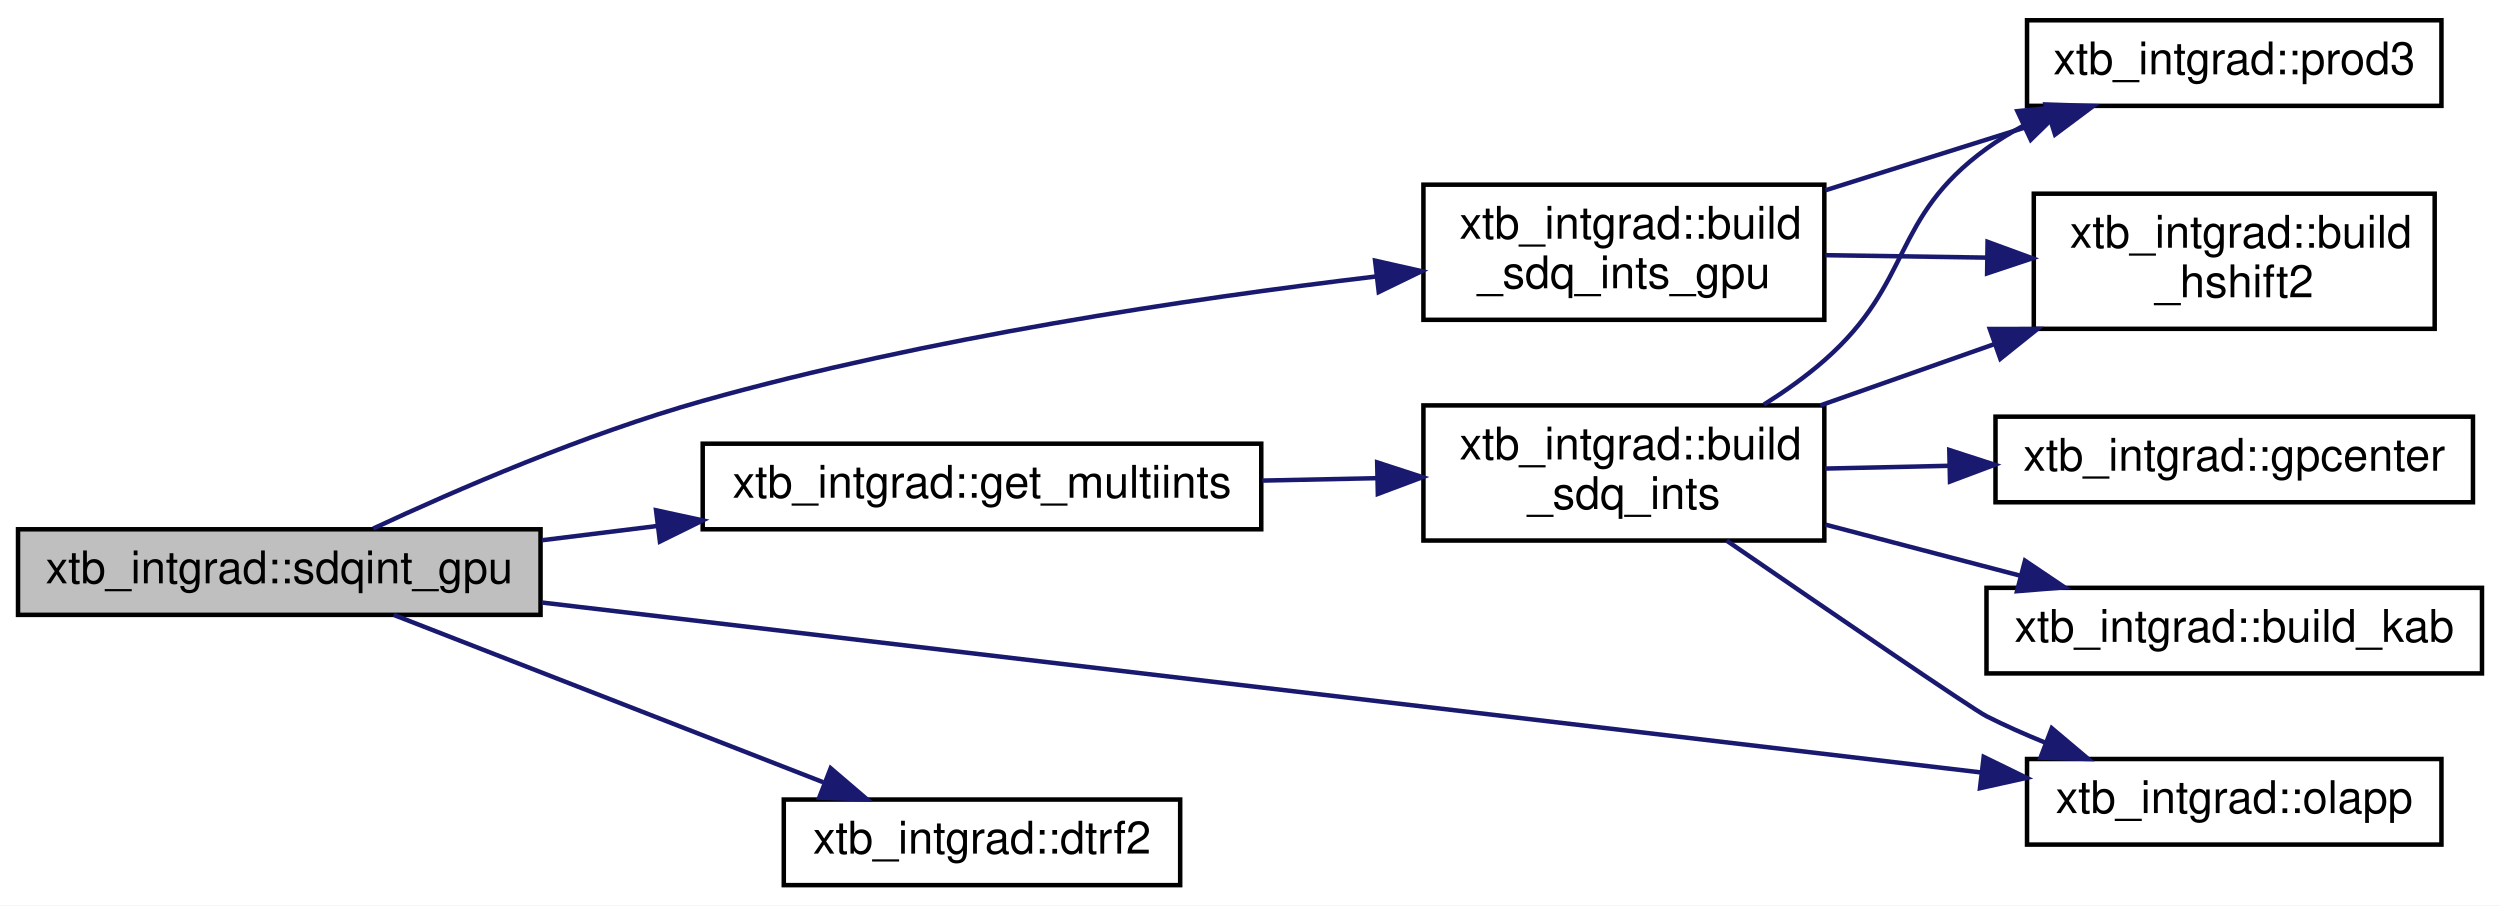
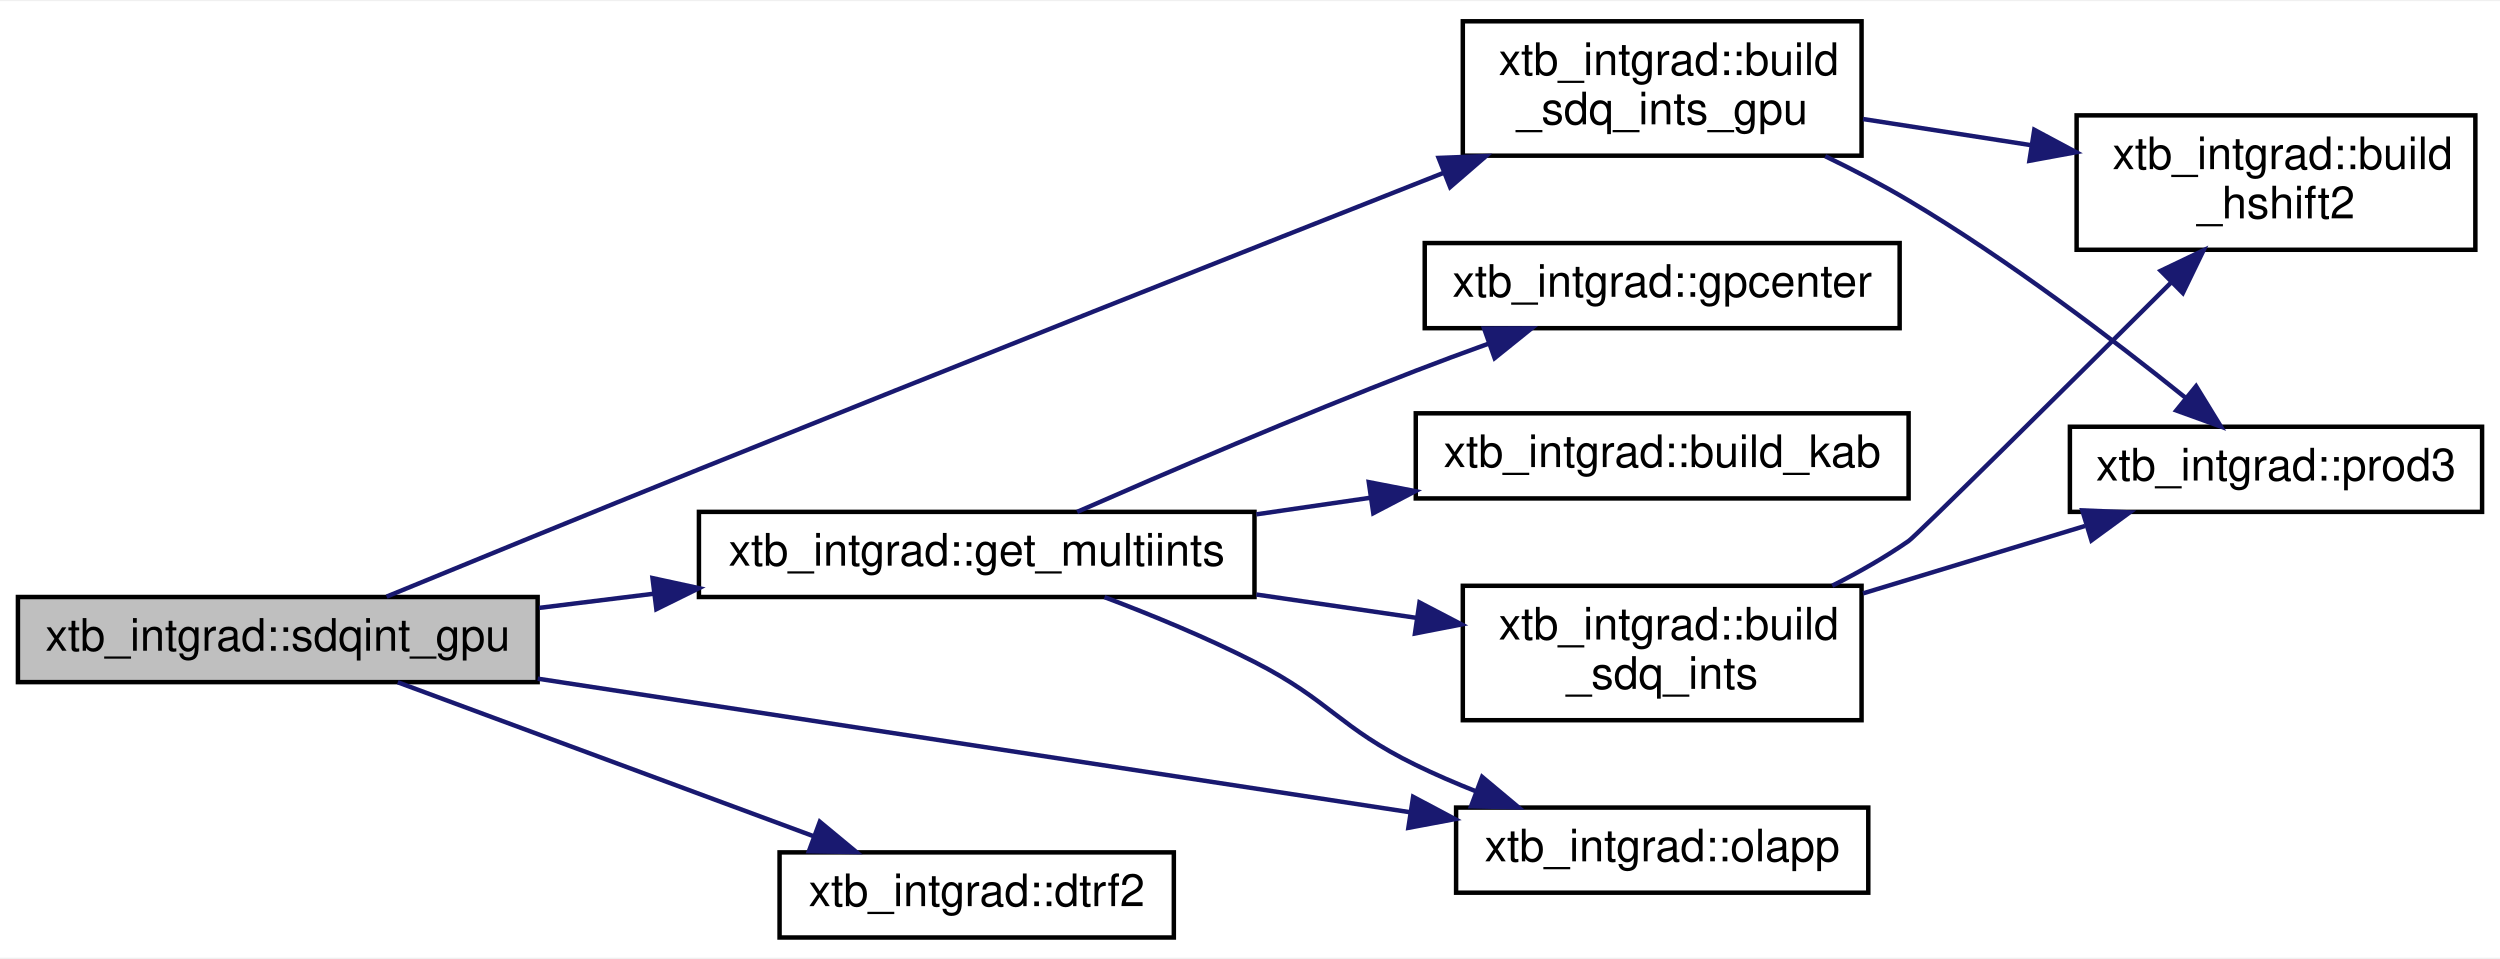
- <svg xmlns="http://www.w3.org/2000/svg" xmlns:xlink="http://www.w3.org/1999/xlink" width="555pt" height="201pt" viewBox="0.00 0.00 555.00 201.00">
-   <g id="graph0" class="graph" transform="scale(1 1) rotate(0) translate(4 197)">
-     <polygon fill="white" stroke="transparent" points="-4,4 -4,-197 551,-197 551,4 -4,4" />
+ <svg xmlns="http://www.w3.org/2000/svg" xmlns:xlink="http://www.w3.org/1999/xlink" width="558pt" height="214pt" viewBox="0.00 0.00 558.00 213.50">
+   <g id="graph0" class="graph" transform="scale(1 1) rotate(0) translate(4 209.5)">
+     <polygon fill="white" stroke="transparent" points="-4,4 -4,-209.5 554,-209.5 554,4 -4,4" />
    <g id="node1" class="node">
      <g id="a_node1">
        <a xlink:title="Computes the overlap dipole and quadrupole integrals.">
-           <polygon fill="#bfbfbf" stroke="black" points="0,-60.5 0,-79.5 116,-79.5 116,-60.5 0,-60.5" />
-           <text text-anchor="middle" x="58" y="-67.5" font-family="Helvetica,sans-Serif" font-size="10.00">xtb_intgrad::sdqint_gpu</text>
+           <polygon fill="#bfbfbf" stroke="black" points="0,-57.5 0,-76.5 116,-76.5 116,-57.5 0,-57.5" />
+           <text text-anchor="middle" x="58" y="-64.5" font-family="Helvetica,sans-Serif" font-size="10.00">xtb_intgrad::sdqint_gpu</text>
        </a>
      </g>
    </g>
    <g id="node2" class="node">
      <g id="a_node2">
        <a xlink:href="namespacextb__intgrad.html#a221d8f15f3cb047b495acc86f9e54a37" target="_top" xlink:title=" ">
-           <polygon fill="white" stroke="black" points="312,-126 312,-156 401,-156 401,-126 312,-126" />
-           <text text-anchor="start" x="320" y="-144" font-family="Helvetica,sans-Serif" font-size="10.00">xtb_intgrad::build</text>
-           <text text-anchor="middle" x="356.5" y="-133" font-family="Helvetica,sans-Serif" font-size="10.00">_sdq_ints_gpu</text>
+           <polygon fill="white" stroke="black" points="322.5,-175 322.5,-205 411.5,-205 411.5,-175 322.5,-175" />
+           <text text-anchor="start" x="330.5" y="-193" font-family="Helvetica,sans-Serif" font-size="10.00">xtb_intgrad::build</text>
+           <text text-anchor="middle" x="367" y="-182" font-family="Helvetica,sans-Serif" font-size="10.00">_sdq_ints_gpu</text>
        </a>
      </g>
    </g>
    <g id="edge1" class="edge">
-       <path fill="none" stroke="midnightblue" d="M78.85,-79.66C97.37,-88.29 125.98,-100.68 152,-108 201.71,-121.99 260.02,-130.69 301.45,-135.62" />
-       <polygon fill="midnightblue" stroke="midnightblue" points="301.27,-139.13 311.61,-136.8 302.08,-132.17 301.27,-139.13" />
+       <path fill="none" stroke="midnightblue" d="M82.29,-76.59C101.08,-84.31 128.22,-95.42 152,-105 209.05,-127.99 274.83,-154.05 318.23,-171.18" />
+       <polygon fill="midnightblue" stroke="midnightblue" points="317.1,-174.5 327.68,-174.91 319.67,-167.99 317.1,-174.5" />
    </g>
    <g id="node5" class="node">
      <g id="a_node5">
        <a xlink:href="namespacextb__intgrad.html#a3123173ad7d8c3991074f793fdc9c593" target="_top" xlink:title=" ">
          <polygon fill="white" stroke="black" points="170,-0.5 170,-19.5 258,-19.5 258,-0.5 170,-0.5" />
          <text text-anchor="middle" x="214" y="-7.5" font-family="Helvetica,sans-Serif" font-size="10.00">xtb_intgrad::dtrf2</text>
        </a>
      </g>
    </g>
    <g id="edge4" class="edge">
-       <path fill="none" stroke="midnightblue" d="M83.4,-60.49C109.12,-50.47 149.84,-34.61 178.76,-23.34" />
-       <polygon fill="midnightblue" stroke="midnightblue" points="180.41,-26.45 188.46,-19.56 177.87,-19.93 180.41,-26.45" />
+       <path fill="none" stroke="midnightblue" d="M84.78,-57.46C110.21,-48.05 149.28,-33.59 177.61,-23.1" />
+       <polygon fill="midnightblue" stroke="midnightblue" points="178.98,-26.33 187.14,-19.57 176.55,-19.76 178.98,-26.33" />
    </g>
    <g id="node6" class="node">
      <g id="a_node6">
-         <a xlink:href="namespacextb__intgrad.html#aee9600380d10f057eefb0773b7fb2b06" target="_top" xlink:title=" ">
-           <polygon fill="white" stroke="black" points="152,-79.5 152,-98.5 276,-98.5 276,-79.5 152,-79.5" />
-           <text text-anchor="middle" x="214" y="-86.5" font-family="Helvetica,sans-Serif" font-size="10.00">xtb_intgrad::get_multiints</text>
+         <a xlink:href="namespacextb__intgrad.html#a75f1b6ec8c7f75caeec5fac307179505" target="_top" xlink:title=" ">
+           <polygon fill="white" stroke="black" points="152,-76.5 152,-95.5 276,-95.5 276,-76.5 152,-76.5" />
+           <text text-anchor="middle" x="214" y="-83.5" font-family="Helvetica,sans-Serif" font-size="10.00">xtb_intgrad::get_multiints</text>
        </a>
      </g>
    </g>
    <g id="edge5" class="edge">
-       <path fill="none" stroke="midnightblue" d="M116.34,-77.07C124.7,-78.11 133.39,-79.18 141.98,-80.24" />
-       <polygon fill="midnightblue" stroke="midnightblue" points="141.64,-83.72 152,-81.47 142.5,-76.78 141.64,-83.72" />
+       <path fill="none" stroke="midnightblue" d="M116.34,-74.07C124.7,-75.11 133.39,-76.18 141.98,-77.24" />
+       <polygon fill="midnightblue" stroke="midnightblue" points="141.64,-80.72 152,-78.47 142.5,-73.78 141.64,-80.72" />
    </g>
    <g id="node10" class="node">
      <g id="a_node10">
        <a xlink:href="namespacextb__intgrad.html#a61582fac6cd8cc05eb76d4ced531ef6e" target="_top" xlink:title="calculates a partial overlap in one cartesian direction">
-           <polygon fill="white" stroke="black" points="446,-9.5 446,-28.5 538,-28.5 538,-9.5 446,-9.5" />
-           <text text-anchor="middle" x="492" y="-16.5" font-family="Helvetica,sans-Serif" font-size="10.00">xtb_intgrad::olapp</text>
+           <polygon fill="white" stroke="black" points="321,-10.5 321,-29.5 413,-29.5 413,-10.5 321,-10.5" />
+           <text text-anchor="middle" x="367" y="-17.5" font-family="Helvetica,sans-Serif" font-size="10.00">xtb_intgrad::olapp</text>
        </a>
      </g>
    </g>
    <g id="edge12" class="edge">
-       <path fill="none" stroke="midnightblue" d="M116.37,-63.23C199.79,-53.38 353.56,-35.23 435.76,-25.52" />
-       <polygon fill="midnightblue" stroke="midnightblue" points="436.38,-28.97 445.9,-24.32 435.56,-22.02 436.38,-28.97" />
+       <path fill="none" stroke="midnightblue" d="M116.02,-58.27C171.69,-49.75 255.82,-36.87 310.84,-28.44" />
+       <polygon fill="midnightblue" stroke="midnightblue" points="311.41,-31.9 320.76,-26.93 310.35,-24.98 311.41,-31.9" />
    </g>
    <g id="node3" class="node">
      <g id="a_node3">
        <a xlink:href="namespacextb__intgrad.html#a5bc6f86d12b5b4734f597a88800d8330" target="_top" xlink:title=" ">
-           <polygon fill="white" stroke="black" points="447.5,-124 447.5,-154 536.5,-154 536.5,-124 447.5,-124" />
-           <text text-anchor="start" x="455.5" y="-142" font-family="Helvetica,sans-Serif" font-size="10.00">xtb_intgrad::build</text>
-           <text text-anchor="middle" x="492" y="-131" font-family="Helvetica,sans-Serif" font-size="10.00">_hshift2</text>
+           <polygon fill="white" stroke="black" points="459.5,-154 459.5,-184 548.5,-184 548.5,-154 459.5,-154" />
+           <text text-anchor="start" x="467.5" y="-172" font-family="Helvetica,sans-Serif" font-size="10.00">xtb_intgrad::build</text>
+           <text text-anchor="middle" x="504" y="-161" font-family="Helvetica,sans-Serif" font-size="10.00">_hshift2</text>
        </a>
      </g>
    </g>
    <g id="edge2" class="edge">
-       <path fill="none" stroke="midnightblue" d="M401.21,-140.35C412.62,-140.17 425.06,-139.99 436.93,-139.81" />
-       <polygon fill="midnightblue" stroke="midnightblue" points="437.24,-143.31 447.19,-139.66 437.14,-136.31 437.24,-143.31" />
+       <path fill="none" stroke="midnightblue" d="M411.83,-183.18C423.74,-181.33 436.78,-179.3 449.17,-177.37" />
+       <polygon fill="midnightblue" stroke="midnightblue" points="450.05,-180.78 459.39,-175.78 448.97,-173.86 450.05,-180.78" />
    </g>
    <g id="node4" class="node">
      <g id="a_node4">
        <a xlink:href="namespacextb__intgrad.html#a040b47e4b45c55028569fcad9704172a" target="_top" xlink:title=" ">
-           <polygon fill="white" stroke="black" points="446,-173.5 446,-192.5 538,-192.5 538,-173.5 446,-173.5" />
-           <text text-anchor="middle" x="492" y="-180.5" font-family="Helvetica,sans-Serif" font-size="10.00">xtb_intgrad::prod3</text>
+           <polygon fill="white" stroke="black" points="458,-95.5 458,-114.5 550,-114.5 550,-95.5 458,-95.5" />
+           <text text-anchor="middle" x="504" y="-102.5" font-family="Helvetica,sans-Serif" font-size="10.00">xtb_intgrad::prod3</text>
        </a>
      </g>
    </g>
    <g id="edge3" class="edge">
-       <path fill="none" stroke="midnightblue" d="M401.21,-154.75C417.18,-159.78 435.16,-165.43 450.8,-170.35" />
-       <polygon fill="midnightblue" stroke="midnightblue" points="450.12,-173.81 460.71,-173.47 452.22,-167.13 450.12,-173.81" />
+       <path fill="none" stroke="midnightblue" d="M403.39,-174.88C409.71,-171.83 416.14,-168.48 422,-165 444.22,-151.81 467.76,-133.88 483.7,-121.06" />
+       <polygon fill="midnightblue" stroke="midnightblue" points="486.17,-123.56 491.71,-114.53 481.75,-118.13 486.17,-123.56" />
    </g>
    <g id="node7" class="node">
      <g id="a_node7">
-         <a xlink:href="namespacextb__intgrad.html#aa938e4391a764ecf662013cd966899ba" target="_top" xlink:title=" ">
-           <polygon fill="white" stroke="black" points="312,-77 312,-107 401,-107 401,-77 312,-77" />
-           <text text-anchor="start" x="320" y="-95" font-family="Helvetica,sans-Serif" font-size="10.00">xtb_intgrad::build</text>
-           <text text-anchor="middle" x="356.5" y="-84" font-family="Helvetica,sans-Serif" font-size="10.00">_sdq_ints</text>
+         <a xlink:href="namespacextb__intgrad.html#a1f9cf61176ecca277a73a81137c39a39" target="_top" xlink:title=" ">
+           <polygon fill="white" stroke="black" points="312,-98.5 312,-117.5 422,-117.5 422,-98.5 312,-98.5" />
+           <text text-anchor="middle" x="367" y="-105.5" font-family="Helvetica,sans-Serif" font-size="10.00">xtb_intgrad::build_kab</text>
        </a>
      </g>
    </g>
    <g id="edge6" class="edge">
-       <path fill="none" stroke="midnightblue" d="M276.22,-90.31C284.73,-90.49 293.43,-90.67 301.8,-90.85" />
-       <polygon fill="midnightblue" stroke="midnightblue" points="301.73,-94.35 311.8,-91.07 301.88,-87.35 301.73,-94.35" />
-     </g>
-     <g id="edge7" class="edge">
-       <path fill="none" stroke="midnightblue" d="M400.11,-107C412.39,-111.32 425.93,-116.09 438.73,-120.6" />
-       <polygon fill="midnightblue" stroke="midnightblue" points="437.74,-123.96 448.34,-123.98 440.07,-117.36 437.74,-123.96" />
-     </g>
-     <g id="edge11" class="edge">
-       <path fill="none" stroke="midnightblue" d="M387.58,-107.18C392.29,-110.14 396.94,-113.44 401,-117 420.79,-134.34 415.7,-148.55 437,-164 439.53,-165.84 442.26,-167.51 445.09,-169.03" />
-       <polygon fill="midnightblue" stroke="midnightblue" points="443.87,-172.32 454.41,-173.39 446.83,-165.98 443.87,-172.32" />
+       <path fill="none" stroke="midnightblue" d="M276.42,-94.95C284.78,-96.17 293.37,-97.42 301.78,-98.64" />
+       <polygon fill="midnightblue" stroke="midnightblue" points="301.51,-102.14 311.91,-100.12 302.52,-95.21 301.51,-102.14" />
    </g>
    <g id="node8" class="node">
      <g id="a_node8">
-         <a xlink:href="namespacextb__intgrad.html#a1f9cf61176ecca277a73a81137c39a39" target="_top" xlink:title=" ">
-           <polygon fill="white" stroke="black" points="437,-47.5 437,-66.5 547,-66.5 547,-47.5 437,-47.5" />
-           <text text-anchor="middle" x="492" y="-54.5" font-family="Helvetica,sans-Serif" font-size="10.00">xtb_intgrad::build_kab</text>
+         <a xlink:href="namespacextb__intgrad.html#af483e162e73c1238a72bd8559f9b26e8" target="_top" xlink:title=" ">
+           <polygon fill="white" stroke="black" points="322.5,-49 322.5,-79 411.5,-79 411.5,-49 322.5,-49" />
+           <text text-anchor="start" x="330.5" y="-67" font-family="Helvetica,sans-Serif" font-size="10.00">xtb_intgrad::build</text>
+           <text text-anchor="middle" x="367" y="-56" font-family="Helvetica,sans-Serif" font-size="10.00">_sdq_ints</text>
        </a>
      </g>
    </g>
-     <g id="edge8" class="edge">
-       <path fill="none" stroke="midnightblue" d="M401.21,-80.54C415.04,-76.91 430.38,-72.89 444.4,-69.22" />
-       <polygon fill="midnightblue" stroke="midnightblue" points="445.55,-72.53 454.34,-66.61 443.78,-65.76 445.55,-72.53" />
+     <g id="edge7" class="edge">
+       <path fill="none" stroke="midnightblue" d="M276.42,-77.05C288.29,-75.32 300.64,-73.52 312.25,-71.83" />
+       <polygon fill="midnightblue" stroke="midnightblue" points="312.83,-75.28 322.22,-70.38 311.82,-68.36 312.83,-75.28" />
    </g>
    <g id="node9" class="node">
      <g id="a_node9">
        <a xlink:href="namespacextb__intgrad.html#a49b854bf505ac013ac50d12edb2e0de5" target="_top" xlink:title="returns center of product Gaussian from two Gaussians by GPT">
-           <polygon fill="white" stroke="black" points="439,-85.5 439,-104.5 545,-104.5 545,-85.5 439,-85.5" />
-           <text text-anchor="middle" x="492" y="-92.5" font-family="Helvetica,sans-Serif" font-size="10.00">xtb_intgrad::gpcenter</text>
+           <polygon fill="white" stroke="black" points="314,-136.5 314,-155.5 420,-155.5 420,-136.5 314,-136.5" />
+           <text text-anchor="middle" x="367" y="-143.5" font-family="Helvetica,sans-Serif" font-size="10.00">xtb_intgrad::gpcenter</text>
        </a>
      </g>
    </g>
+     <g id="edge10" class="edge">
+       <path fill="none" stroke="midnightblue" d="M236.42,-95.5C255.97,-104.07 285.74,-116.84 312,-127 317.21,-129.02 322.74,-131.06 328.2,-133.03" />
+       <polygon fill="midnightblue" stroke="midnightblue" points="327.26,-136.41 337.85,-136.46 329.6,-129.82 327.26,-136.41" />
+     </g>
+     <g id="edge11" class="edge">
+       <path fill="none" stroke="midnightblue" d="M242.52,-76.47C253.18,-72.44 265.36,-67.43 276,-62 292.91,-53.37 294.93,-47.32 312,-39 316.3,-36.91 320.88,-34.93 325.5,-33.1" />
+       <polygon fill="midnightblue" stroke="midnightblue" points="326.81,-36.35 334.94,-29.55 324.35,-29.79 326.81,-36.35" />
+     </g>
+     <g id="edge8" class="edge">
+       <path fill="none" stroke="midnightblue" d="M404.96,-79.02C410.86,-82 416.74,-85.35 422,-89 423.69,-90.17 457.26,-123.47 480.64,-146.74" />
+       <polygon fill="midnightblue" stroke="midnightblue" points="478.27,-149.31 487.83,-153.88 483.21,-144.35 478.27,-149.31" />
+     </g>
    <g id="edge9" class="edge">
-       <path fill="none" stroke="midnightblue" d="M401.21,-92.98C410.04,-93.18 419.47,-93.39 428.79,-93.6" />
-       <polygon fill="midnightblue" stroke="midnightblue" points="428.74,-97.1 438.82,-93.83 428.9,-90.1 428.74,-97.1" />
-     </g>
-     <g id="edge10" class="edge">
-       <path fill="none" stroke="midnightblue" d="M379.33,-76.97C401.79,-61.54 433.93,-39.55 437,-38 441.1,-35.93 445.49,-33.99 449.91,-32.19" />
-       <polygon fill="midnightblue" stroke="midnightblue" points="451.49,-35.34 459.59,-28.51 449,-28.8 451.49,-35.34" />
+       <path fill="none" stroke="midnightblue" d="M411.83,-77.31C427.75,-82.15 445.67,-87.59 461.39,-92.36" />
+       <polygon fill="midnightblue" stroke="midnightblue" points="460.77,-95.83 471.36,-95.39 462.81,-89.13 460.77,-95.83" />
    </g>
  </g>
</svg>
